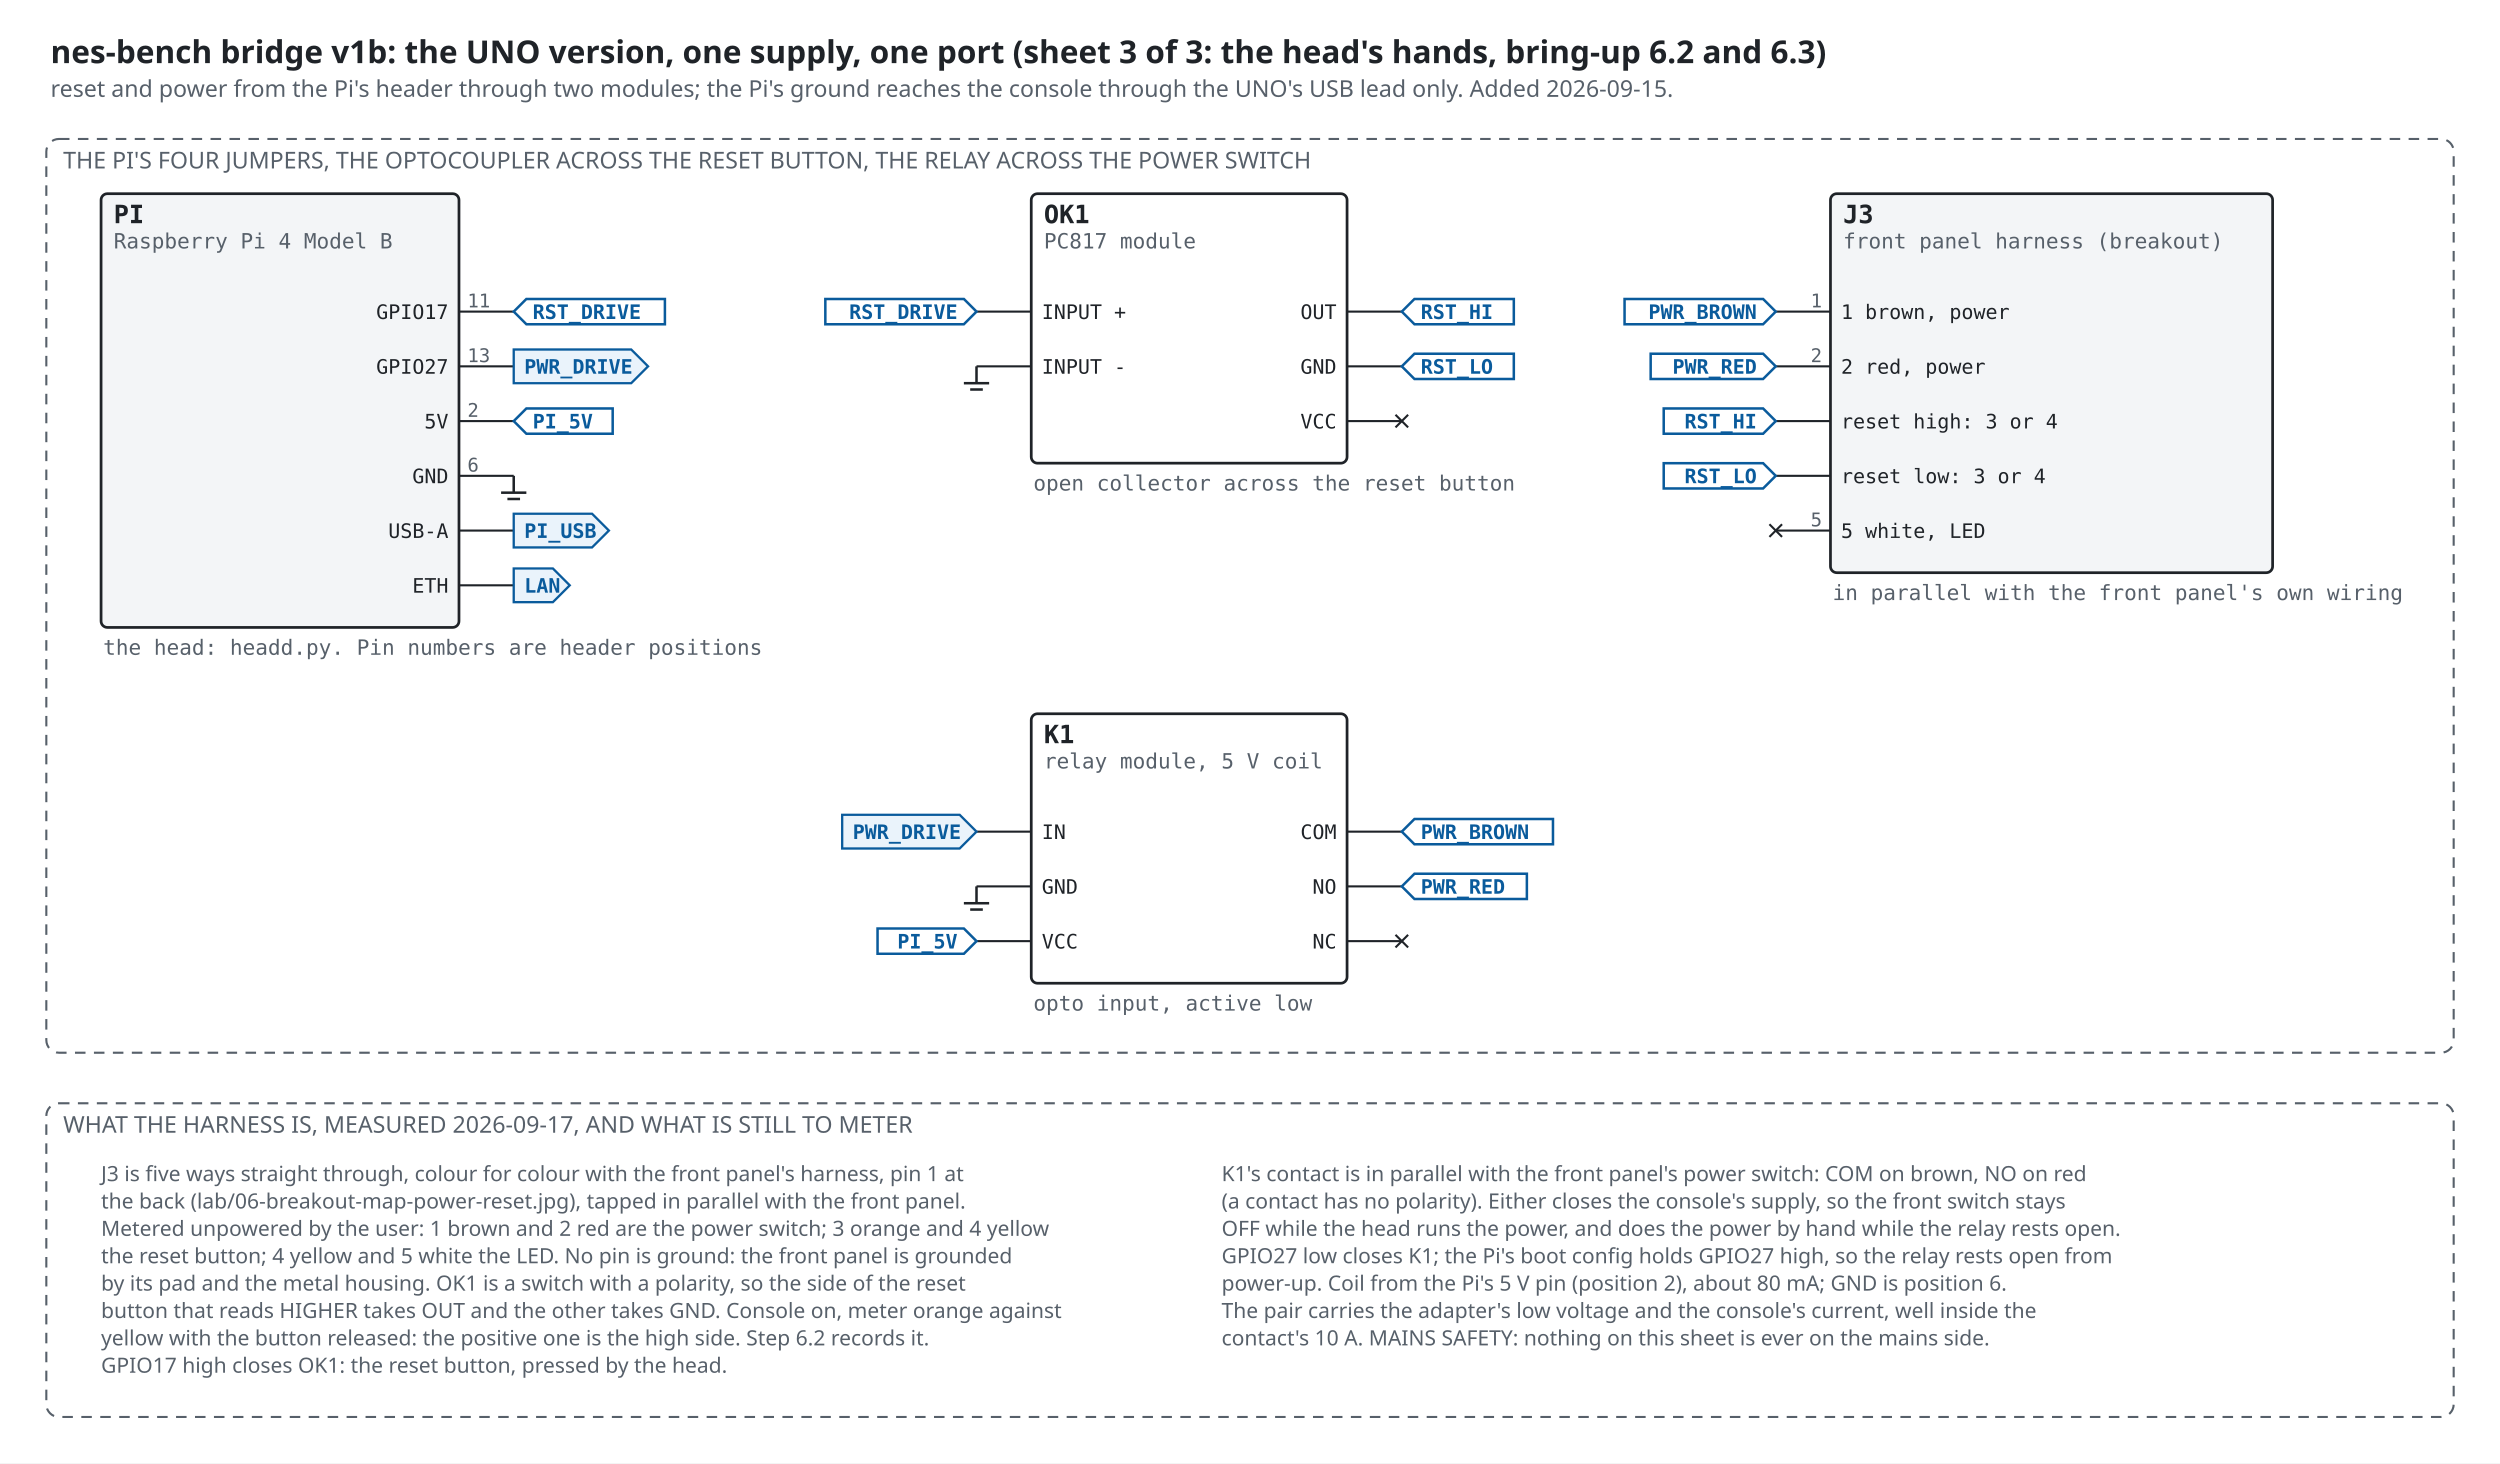
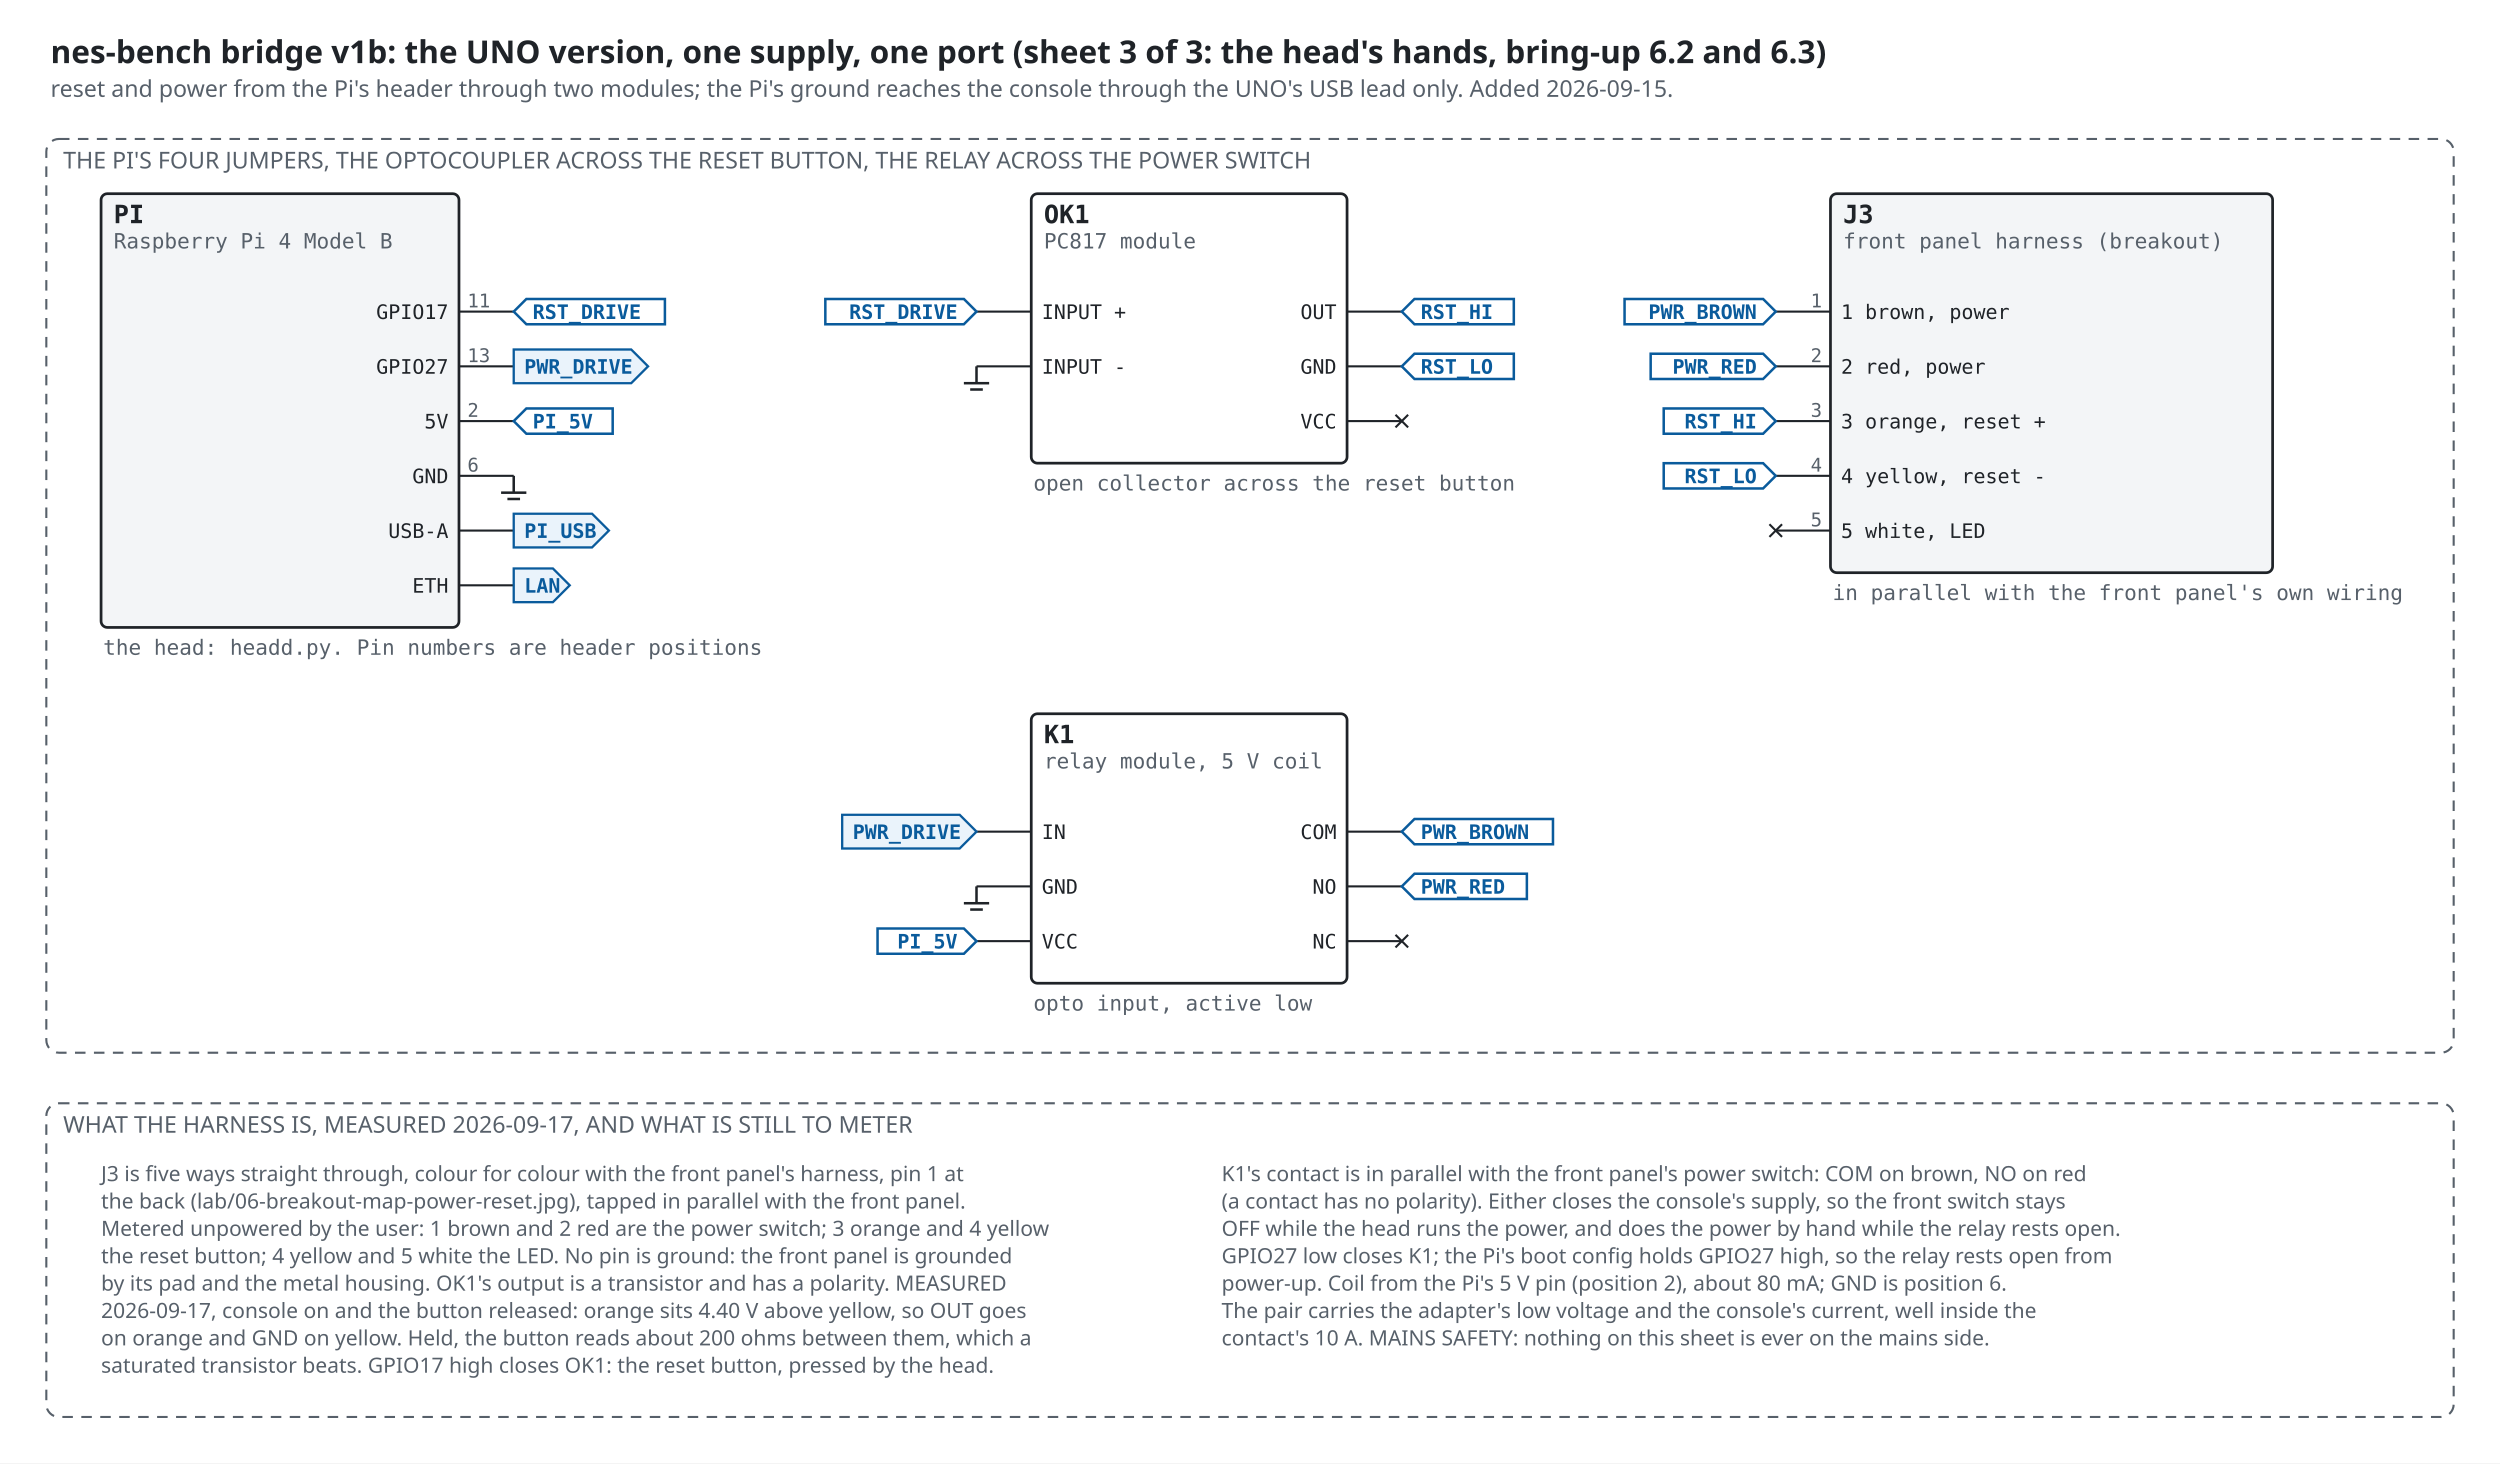
<svg xmlns="http://www.w3.org/2000/svg" viewBox="0 0 1187.4 695.0" width="1187.4" height="695.0" role="img" aria-label="nes-bench bridge v1b: the UNO version, one supply, one port  (sheet 3 of 3: the head's hands, bring-up 6.2 and 6.3)">
  <style>
    text { font-family: ui-monospace, "SF Mono", Menlo, Consolas, monospace; fill: #1f2328; }
    .title { font-size: 15px; font-weight: 700; font-family: ui-sans-serif, system-ui, sans-serif; }
    .sub { font-size: 11px; fill: #57606a; font-family: ui-sans-serif, system-ui, sans-serif; }
    .ref { font-size: 12px; font-weight: 700; }
    .part { font-size: 10px; fill: #57606a; }
    .pin { font-size: 9.5px; }
    .pinno { font-size: 9px; fill: #57606a; }
    .linkflag { fill: #fdf3e3; stroke: #a35c00; stroke-width: 1.1; }
    .linkno { font-size: 9px; fill: #a35c00; font-weight: 700; }
    .net { font-size: 9.5px; fill: #0a5b9c; font-weight: 600; }
    .rail5 { font-size: 9px; fill: #b3261e; font-weight: 700; }
    .rail3 { font-size: 9px; fill: #b35c00; font-weight: 700; }
    .gnd { font-size: 9px; fill: #1f2328; font-weight: 700; }
    .note { font-size: 10px; fill: #57606a; font-family: ui-sans-serif, system-ui, sans-serif; }
    .box { fill: #ffffff; stroke: #1f2328; stroke-width: 1.3; }
    .offsheet { fill: #eaf3fb; stroke: #0a5b9c; stroke-width: 1.1; }
    .conn { fill: #f3f5f7; stroke: #1f2328; stroke-width: 1.3; }
    .zone { fill: none; stroke: #57606a; stroke-dasharray: 5 4; stroke-width: 1; }
    .lead { stroke: #1f2328; stroke-width: 1; }
    .wire { stroke: #0a5b9c; stroke-width: 1.2; fill: none; }
    .w5 { stroke: #b3261e; stroke-width: 1.2; fill: none; }
    .w3 { stroke: #b35c00; stroke-width: 1.2; fill: none; }
    .wg { stroke: #1f2328; stroke-width: 1.2; fill: none; }
    .lane { stroke: #1f2328; stroke-width: 1.4; fill: none; }
    .lanelbl { font-size: 11px; font-weight: 700; }
    .win { fill: #b3261e; fill-opacity: 0.10; stroke: none; }
    .safe { fill: #1a7f37; fill-opacity: 0.12; stroke: none; }
    .mark { stroke: #0a5b9c; stroke-width: 1.2; stroke-dasharray: 3 3; }
    .auth { font-size: 9px; fill: #b3261e; font-family: ui-sans-serif, system-ui, sans-serif; font-style: italic; }
  </style>
  <rect x="0" y="0" width="1187.4" height="695.0" fill="#ffffff" />
  <g class="sheet-heading" data-height="60">
    <text class="title" x="24" y="30">nes-bench bridge v1b: the UNO version, one supply, one port  (sheet 3 of 3: the head's hands, bring-up 6.2 and 6.3)</text>
    <text class="sub" x="24" y="46">reset and power from the Pi's header through two modules; the Pi's ground reaches the console through the UNO's USB lead only. Added 2026-09-15.</text>
  </g>
  <rect class="zone" x="22" y="66" width="1143.4" height="434.0" rx="6" />
  <text class="sub" x="30" y="80" text-anchor="start">THE PI'S FOUR JUMPERS, THE OPTOCOUPLER ACROSS THE RESET BUTTON, THE RELAY ACROSS THE POWER SWITCH</text>
  <rect class="zone" x="22" y="524.0" width="1143.4" height="149.0" rx="6" />
  <text class="sub" x="30" y="538.0" text-anchor="start">WHAT THE HARNESS IS, MEASURED 2026-09-17, AND WHAT IS STILL TO METER</text>
  <rect class="conn" x="48.0" y="92.0" width="170" height="206" rx="3" />
  <text class="ref" x="54.0" y="106.0" text-anchor="start">PI</text>
  <text class="part" x="54.0" y="118.0" text-anchor="start">Raspberry Pi 4 Model B</text>
  <text class="part" x="49.0" y="311.0" text-anchor="start">the head: headd.py. Pin numbers are header positions</text>
  <line class="lead" x1="218.0" y1="148.0" x2="244.0" y2="148.0" />
  <text class="pin" x="213.0" y="151.5" text-anchor="end">GPIO17</text>
  <text class="pinno" x="222.0" y="146.0" text-anchor="start">11</text>
  <path class="wire" d="M244.0,148.0 l6,-6 h65.8 v12 h-65.8 z" />
  <text class="net" x="253.0" y="151.5" text-anchor="start">RST_DRIVE</text>
  <line class="lead" x1="218.0" y1="174.0" x2="244.0" y2="174.0" />
  <text class="pin" x="213.0" y="177.5" text-anchor="end">GPIO27</text>
  <text class="pinno" x="222.0" y="172.0" text-anchor="start">13</text>
  <path class="offsheet" d="M244.0 166.0 L299.8 166.0 L307.8 174.0 L299.8 182.0 L244.0 182.0 Z" />
  <text class="net" x="249.0" y="177.5" text-anchor="start">PWR_DRIVE</text>
  <line class="lead" x1="218.0" y1="200.0" x2="244.0" y2="200.0" />
  <text class="pin" x="213.0" y="203.5" text-anchor="end">5V</text>
  <text class="pinno" x="222.0" y="198.0" text-anchor="start">2</text>
  <path class="wire" d="M244.0,200.0 l6,-6 h41.0 v12 h-41.0 z" />
  <text class="net" x="253.0" y="203.5" text-anchor="start">PI_5V</text>
  <line class="lead" x1="218.0" y1="226.0" x2="244.0" y2="226.0" />
  <text class="pin" x="213.0" y="229.5" text-anchor="end">GND</text>
  <text class="pinno" x="222.0" y="224.0" text-anchor="start">6</text>
  <line class="wg" x1="244.0" y1="226.0" x2="244.0" y2="234.0" />
  <line class="wg" x1="238.0" y1="234.0" x2="250.0" y2="234.0" />
  <line class="wg" x1="241.0" y1="237.0" x2="247.0" y2="237.0" />
  <line class="lead" x1="218.0" y1="252.0" x2="244.0" y2="252.0" />
  <text class="pin" x="213.0" y="255.5" text-anchor="end">USB-A</text>
  <path class="offsheet" d="M244.0 244.0 L281.2 244.0 L289.2 252.0 L281.2 260.0 L244.0 260.0 Z" />
  <text class="net" x="249.0" y="255.5" text-anchor="start">PI_USB</text>
  <line class="lead" x1="218.0" y1="278.0" x2="244.0" y2="278.0" />
  <text class="pin" x="213.0" y="281.5" text-anchor="end">ETH</text>
  <path class="offsheet" d="M244.0 270.0 L262.6 270.0 L270.6 278.0 L262.6 286.0 L244.0 286.0 Z" />
  <text class="net" x="249.0" y="281.5" text-anchor="start">LAN</text>
  <rect class="box" x="489.8" y="92.0" width="150" height="128" rx="3" />
  <text class="ref" x="495.8" y="106.0" text-anchor="start">OK1</text>
  <text class="part" x="495.8" y="118.0" text-anchor="start">PC817 module</text>
  <text class="part" x="490.8" y="233.0" text-anchor="start">open collector across the reset button</text>
  <line class="lead" x1="463.8" y1="148.0" x2="489.8" y2="148.0" />
  <text class="pin" x="494.8" y="151.5" text-anchor="start">INPUT +</text>
  <path class="wire" d="M463.8,148.0 l-6,-6 h-65.8 v12 h65.8 z" />
  <text class="net" x="454.8" y="151.5" text-anchor="end">RST_DRIVE</text>
  <line class="lead" x1="463.8" y1="174.0" x2="489.8" y2="174.0" />
  <text class="pin" x="494.8" y="177.5" text-anchor="start">INPUT -</text>
  <line class="wg" x1="463.8" y1="174.0" x2="463.8" y2="182.0" />
  <line class="wg" x1="457.8" y1="182.0" x2="469.8" y2="182.0" />
  <line class="wg" x1="460.8" y1="185.0" x2="466.8" y2="185.0" />
  <line class="lead" x1="639.8" y1="148.0" x2="665.8" y2="148.0" />
  <text class="pin" x="634.8" y="151.5" text-anchor="end">OUT</text>
  <path class="wire" d="M665.8,148.0 l6,-6 h47.2 v12 h-47.2 z" />
  <text class="net" x="674.8" y="151.5" text-anchor="start">RST_HI</text>
  <line class="lead" x1="639.8" y1="174.0" x2="665.8" y2="174.0" />
  <text class="pin" x="634.8" y="177.5" text-anchor="end">GND</text>
  <path class="wire" d="M665.8,174.0 l6,-6 h47.2 v12 h-47.2 z" />
  <text class="net" x="674.8" y="177.5" text-anchor="start">RST_LO</text>
  <line class="lead" x1="639.8" y1="200.0" x2="665.8" y2="200.0" />
  <text class="pin" x="634.8" y="203.5" text-anchor="end">VCC</text>
  <line class="lead" x1="662.8" y1="197.0" x2="668.8" y2="203.0" />
  <line class="lead" x1="662.8" y1="203.0" x2="668.8" y2="197.0" />
  <rect class="box" x="489.8" y="339.0" width="150" height="128" rx="3" />
  <text class="ref" x="495.8" y="353.0" text-anchor="start">K1</text>
  <text class="part" x="495.8" y="365.0" text-anchor="start">relay module, 5 V coil</text>
  <text class="part" x="490.8" y="480.0" text-anchor="start">opto input, active low</text>
  <line class="lead" x1="463.8" y1="395.0" x2="489.8" y2="395.0" />
  <text class="pin" x="494.8" y="398.5" text-anchor="start">IN</text>
  <path class="offsheet" d="M400.0 387.0 L455.8 387.0 L463.8 395.0 L455.8 403.0 L400.0 403.0 Z" />
  <text class="net" x="405.0" y="398.5" text-anchor="start">PWR_DRIVE</text>
  <line class="lead" x1="463.8" y1="421.0" x2="489.8" y2="421.0" />
  <text class="pin" x="494.8" y="424.5" text-anchor="start">GND</text>
  <line class="wg" x1="463.8" y1="421.0" x2="463.8" y2="429.0" />
  <line class="wg" x1="457.8" y1="429.0" x2="469.8" y2="429.0" />
  <line class="wg" x1="460.8" y1="432.0" x2="466.8" y2="432.0" />
  <line class="lead" x1="463.8" y1="447.0" x2="489.8" y2="447.0" />
  <text class="pin" x="494.8" y="450.5" text-anchor="start">VCC</text>
  <path class="wire" d="M463.8,447.0 l-6,-6 h-41.0 v12 h41.0 z" />
  <text class="net" x="454.8" y="450.5" text-anchor="end">PI_5V</text>
  <line class="lead" x1="639.8" y1="395.0" x2="665.8" y2="395.0" />
  <text class="pin" x="634.8" y="398.5" text-anchor="end">COM</text>
  <path class="wire" d="M665.8,395.0 l6,-6 h65.8 v12 h-65.8 z" />
  <text class="net" x="674.8" y="398.5" text-anchor="start">PWR_BROWN</text>
  <line class="lead" x1="639.8" y1="421.0" x2="665.8" y2="421.0" />
  <text class="pin" x="634.8" y="424.5" text-anchor="end">NO</text>
  <path class="wire" d="M665.8,421.0 l6,-6 h53.4 v12 h-53.4 z" />
  <text class="net" x="674.8" y="424.5" text-anchor="start">PWR_RED</text>
  <line class="lead" x1="639.8" y1="447.0" x2="665.8" y2="447.0" />
  <text class="pin" x="634.8" y="450.5" text-anchor="end">NC</text>
  <line class="lead" x1="662.8" y1="444.0" x2="668.8" y2="450.0" />
  <line class="lead" x1="662.8" y1="450.0" x2="668.8" y2="444.0" />
  <rect class="conn" x="869.4" y="92.0" width="210" height="180" rx="3" />
  <text class="ref" x="875.4" y="106.0" text-anchor="start">J3</text>
  <text class="part" x="875.4" y="118.0" text-anchor="start">front panel harness (breakout)</text>
  <text class="part" x="870.4" y="285.0" text-anchor="start">in parallel with the front panel's own wiring</text>
  <line class="lead" x1="843.4" y1="148.0" x2="869.4" y2="148.0" />
  <text class="pin" x="874.4" y="151.5" text-anchor="start">1 brown, power</text>
  <text class="pinno" x="865.4" y="146.0" text-anchor="end">1</text>
  <path class="wire" d="M843.4,148.0 l-6,-6 h-65.8 v12 h65.8 z" />
  <text class="net" x="834.4" y="151.5" text-anchor="end">PWR_BROWN</text>
  <line class="lead" x1="843.4" y1="174.0" x2="869.4" y2="174.0" />
  <text class="pin" x="874.4" y="177.5" text-anchor="start">2 red, power</text>
  <text class="pinno" x="865.4" y="172.0" text-anchor="end">2</text>
  <path class="wire" d="M843.4,174.0 l-6,-6 h-53.4 v12 h53.4 z" />
  <text class="net" x="834.4" y="177.5" text-anchor="end">PWR_RED</text>
  <line class="lead" x1="843.4" y1="200.0" x2="869.4" y2="200.0" />
-   <text class="pin" x="874.4" y="203.5" text-anchor="start">reset high: 3 or 4</text>
+   <text class="pin" x="874.4" y="203.5" text-anchor="start">3 orange, reset +</text>
+   <text class="pinno" x="865.4" y="198.0" text-anchor="end">3</text>
  <path class="wire" d="M843.4,200.0 l-6,-6 h-47.2 v12 h47.2 z" />
  <text class="net" x="834.4" y="203.5" text-anchor="end">RST_HI</text>
  <line class="lead" x1="843.4" y1="226.0" x2="869.4" y2="226.0" />
-   <text class="pin" x="874.4" y="229.5" text-anchor="start">reset low: 3 or 4</text>
+   <text class="pin" x="874.4" y="229.5" text-anchor="start">4 yellow, reset -</text>
+   <text class="pinno" x="865.4" y="224.0" text-anchor="end">4</text>
  <path class="wire" d="M843.4,226.0 l-6,-6 h-47.2 v12 h47.2 z" />
  <text class="net" x="834.4" y="229.5" text-anchor="end">RST_LO</text>
  <line class="lead" x1="843.4" y1="252.0" x2="869.4" y2="252.0" />
  <text class="pin" x="874.4" y="255.5" text-anchor="start">5 white, LED</text>
  <text class="pinno" x="865.4" y="250.0" text-anchor="end">5</text>
  <line class="lead" x1="840.4" y1="249.0" x2="846.4" y2="255.0" />
  <line class="lead" x1="840.4" y1="255.0" x2="846.4" y2="249.0" />
  <text class="note" x="48.0" y="561.0" text-anchor="start">J3 is five ways straight through, colour for colour with the front panel's harness, pin 1 at</text>
  <text class="note" x="48.0" y="574.0" text-anchor="start">the back (lab/06-breakout-map-power-reset.jpg), tapped in parallel with the front panel.</text>
  <text class="note" x="48.0" y="587.0" text-anchor="start">Metered unpowered by the user: 1 brown and 2 red are the power switch; 3 orange and 4 yellow</text>
  <text class="note" x="48.0" y="600.0" text-anchor="start">the reset button; 4 yellow and 5 white the LED. No pin is ground: the front panel is grounded</text>
-   <text class="note" x="48.0" y="613.0" text-anchor="start">by its pad and the metal housing. OK1 is a switch with a polarity, so the side of the reset</text>
-   <text class="note" x="48.0" y="626.0" text-anchor="start">button that reads HIGHER takes OUT and the other takes GND. Console on, meter orange against</text>
-   <text class="note" x="48.0" y="639.0" text-anchor="start">yellow with the button released: the positive one is the high side. Step 6.2 records it.</text>
-   <text class="note" x="48.0" y="652.0" text-anchor="start">GPIO17 high closes OK1: the reset button, pressed by the head.</text>
+   <text class="note" x="48.0" y="613.0" text-anchor="start">by its pad and the metal housing. OK1's output is a transistor and has a polarity. MEASURED</text>
+   <text class="note" x="48.0" y="626.0" text-anchor="start">2026-09-17, console on and the button released: orange sits 4.40 V above yellow, so OUT goes</text>
+   <text class="note" x="48.0" y="639.0" text-anchor="start">on orange and GND on yellow. Held, the button reads about 200 ohms between them, which a</text>
+   <text class="note" x="48.0" y="652.0" text-anchor="start">saturated transistor beats. GPIO17 high closes OK1: the reset button, pressed by the head.</text>
  <text class="note" x="580.2" y="561.0" text-anchor="start">K1's contact is in parallel with the front panel's power switch: COM on brown, NO on red</text>
  <text class="note" x="580.2" y="574.0" text-anchor="start">(a contact has no polarity). Either closes the console's supply, so the front switch stays</text>
  <text class="note" x="580.2" y="587.0" text-anchor="start">OFF while the head runs the power, and does the power by hand while the relay rests open.</text>
  <text class="note" x="580.2" y="600.0" text-anchor="start">GPIO27 low closes K1; the Pi's boot config holds GPIO27 high, so the relay rests open from</text>
  <text class="note" x="580.2" y="613.0" text-anchor="start">power-up. Coil from the Pi's 5 V pin (position 2), about 80 mA; GND is position 6.</text>
  <text class="note" x="580.2" y="626.0" text-anchor="start">The pair carries the adapter's low voltage and the console's current, well inside the</text>
  <text class="note" x="580.2" y="639.0" text-anchor="start">contact's 10 A. MAINS SAFETY: nothing on this sheet is ever on the mains side.</text>
</svg>
